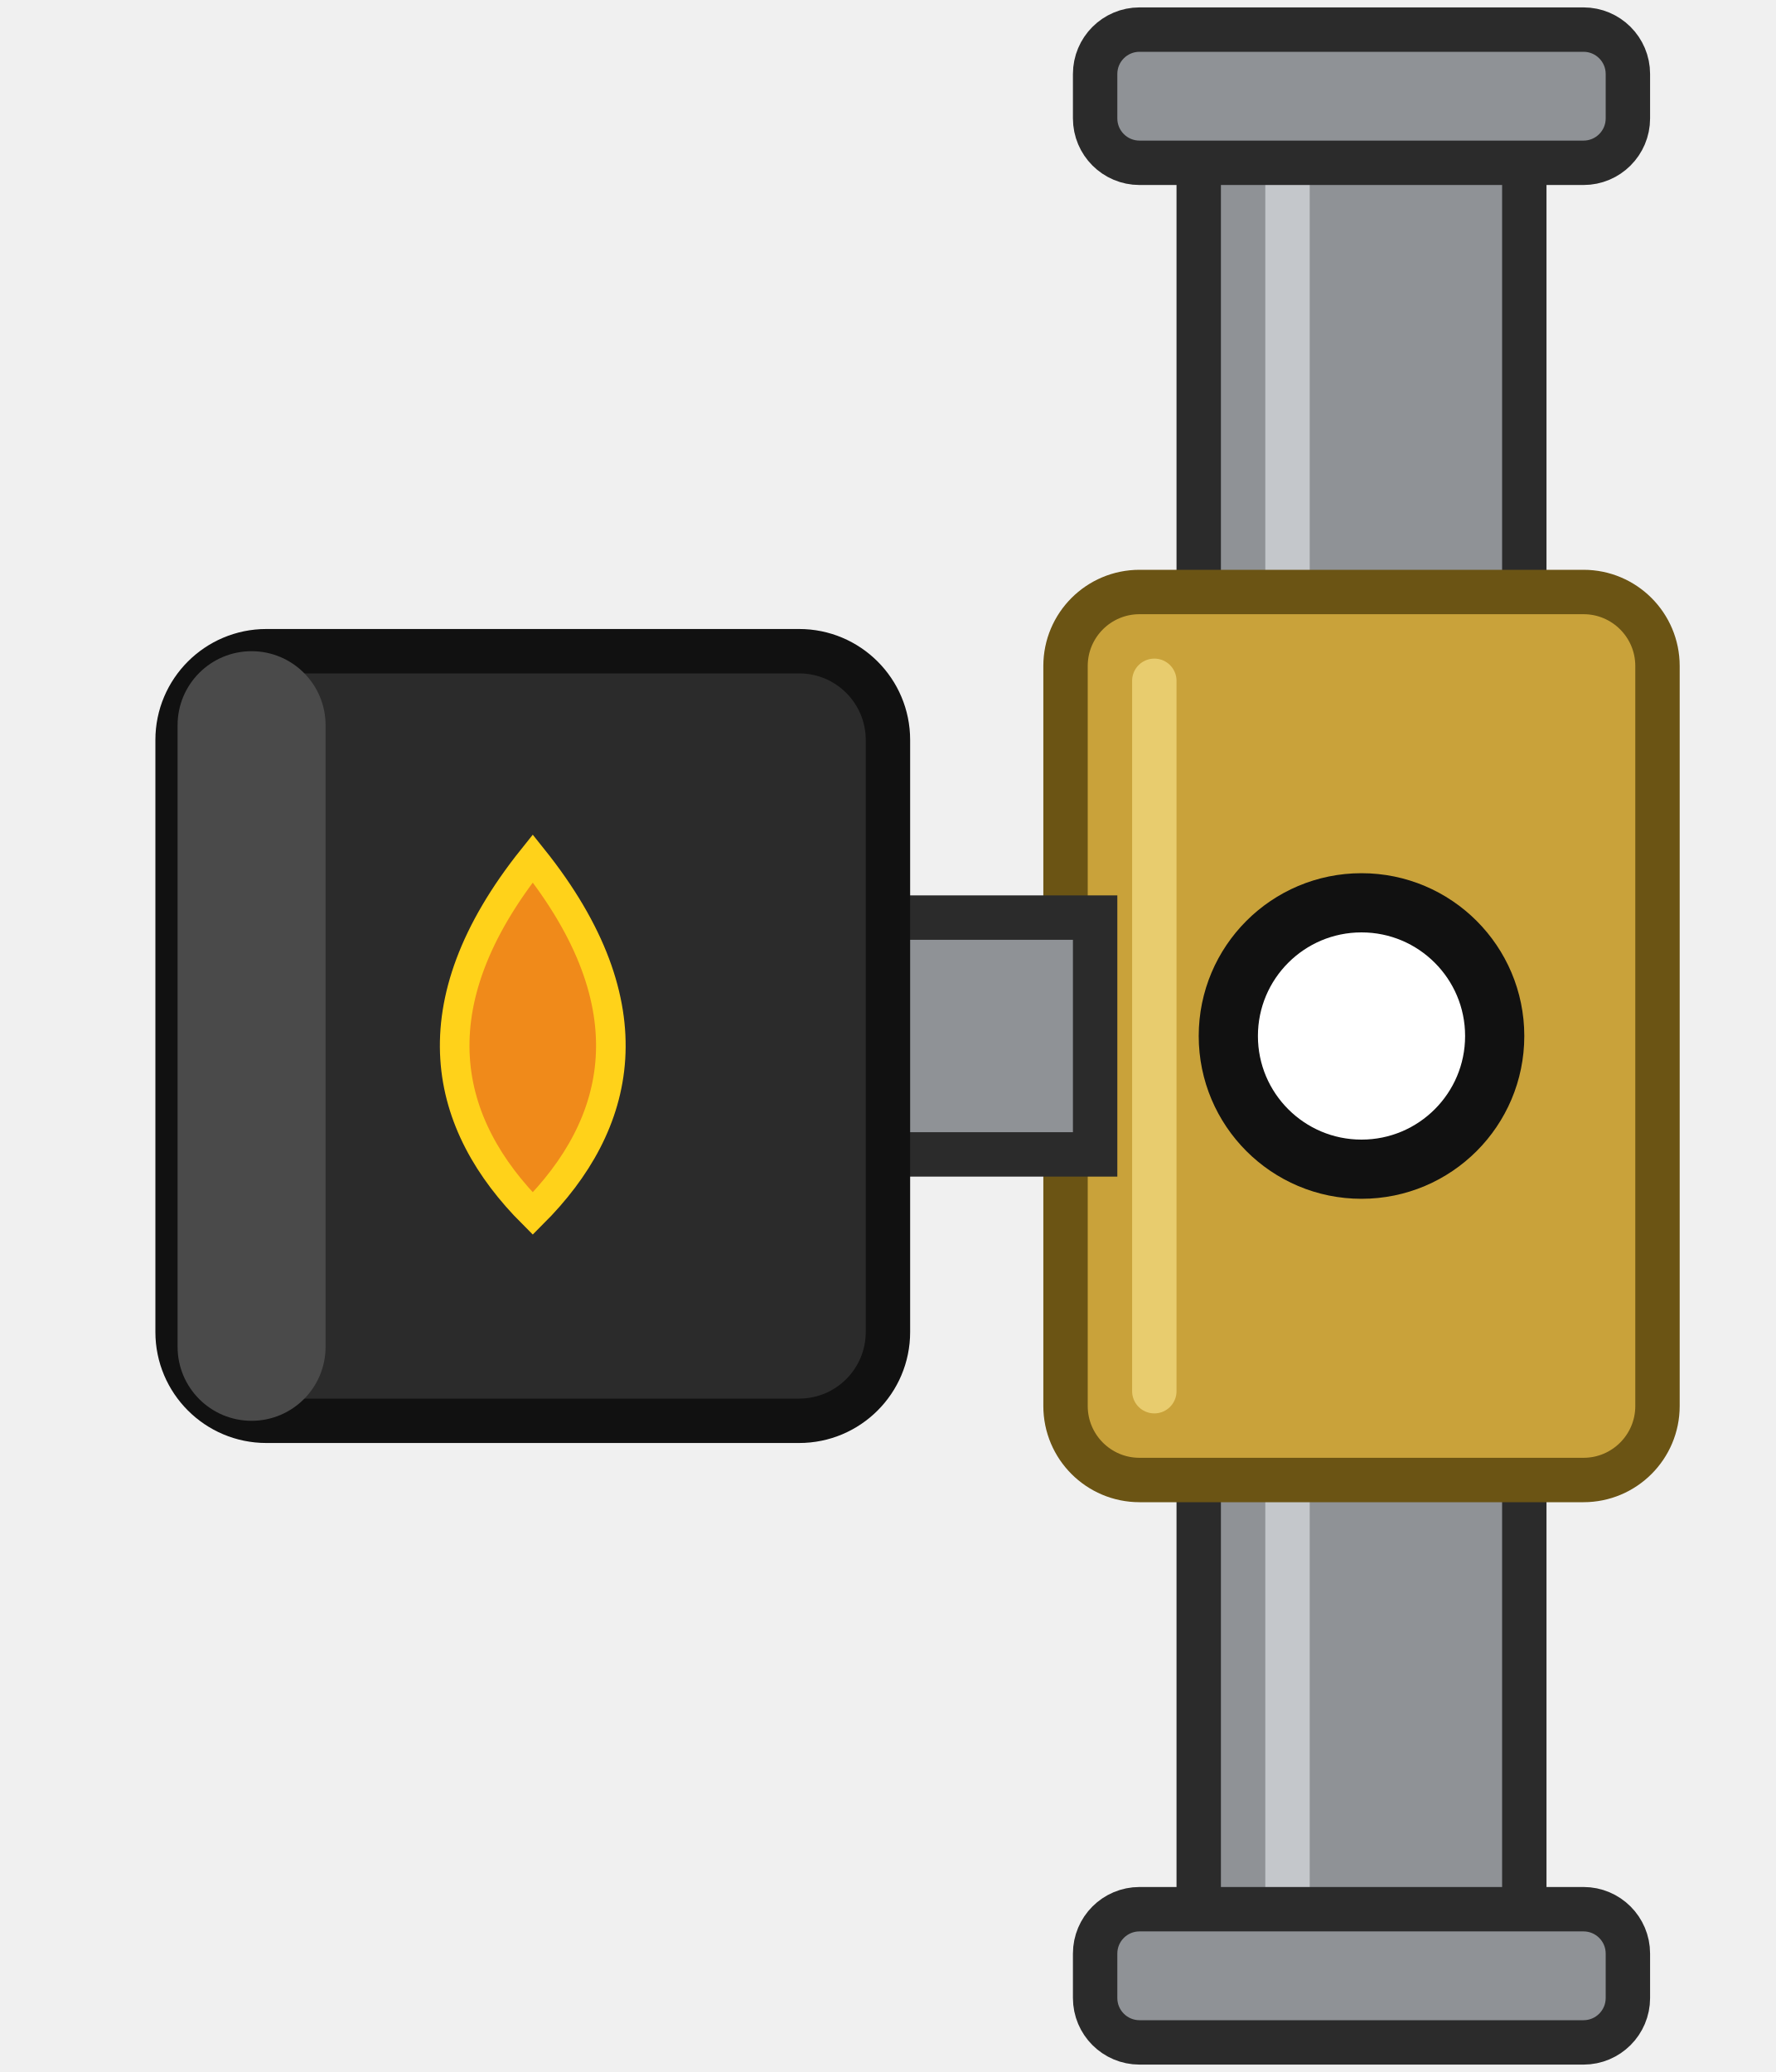
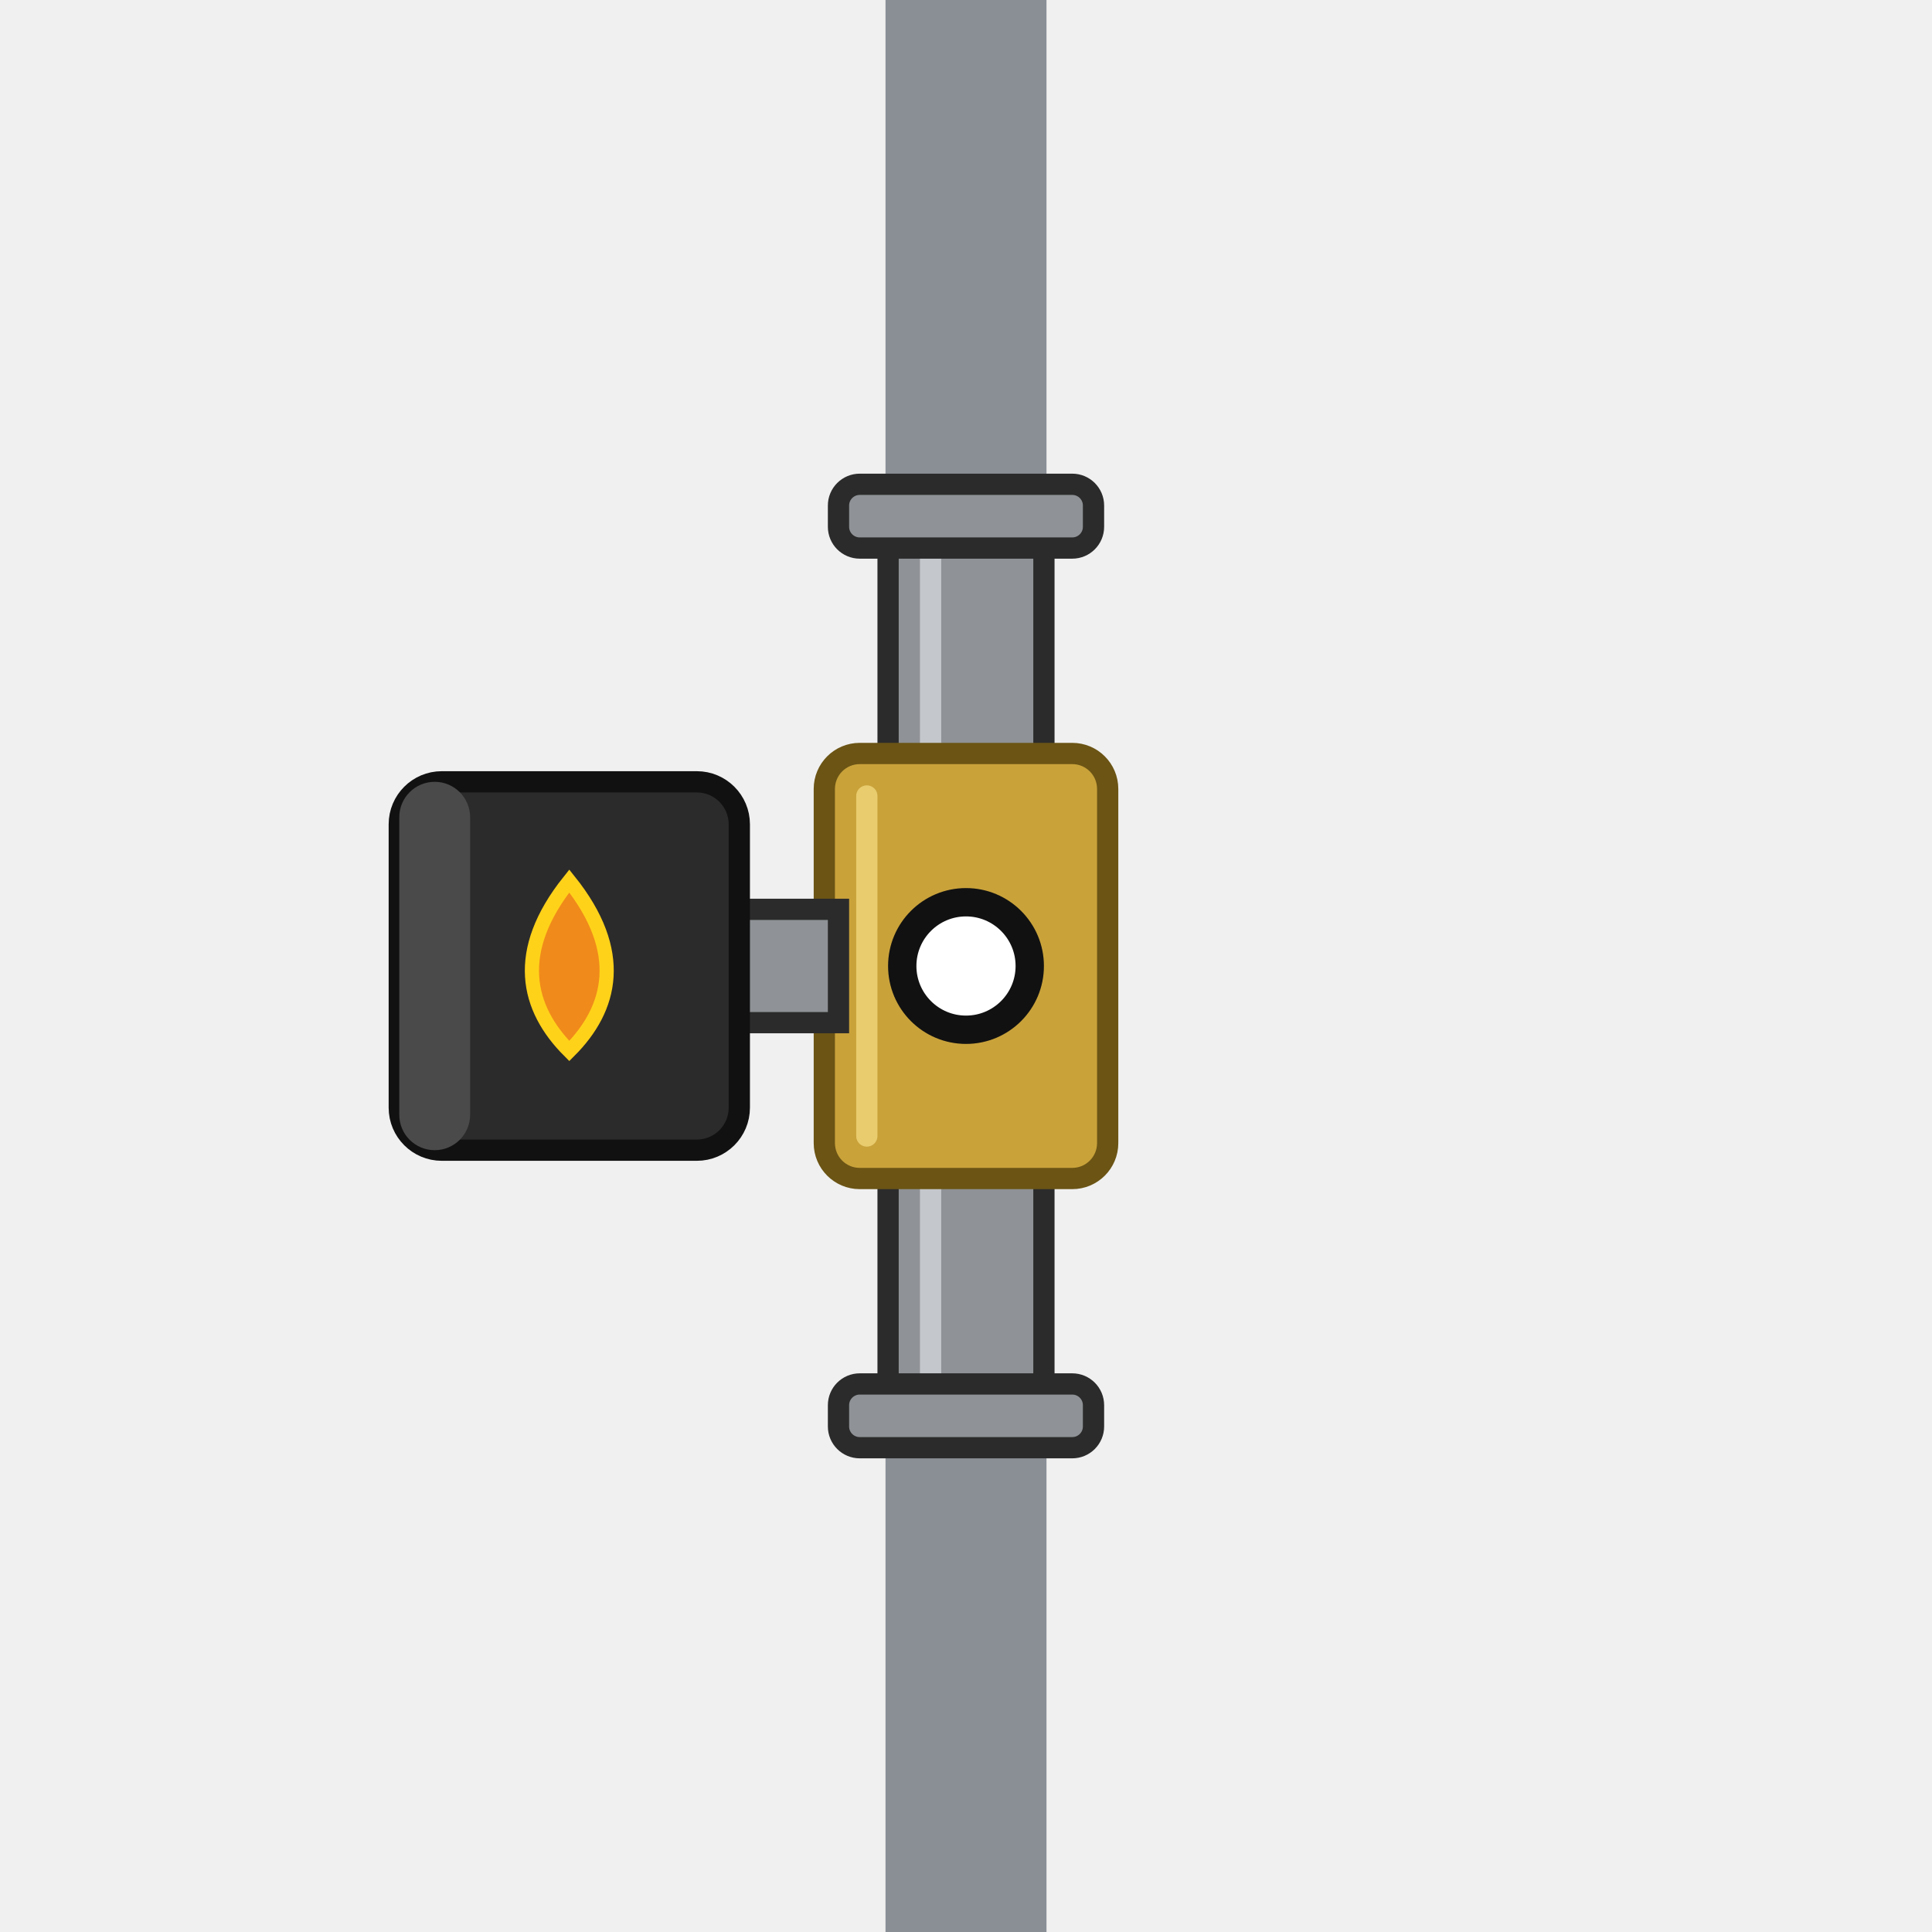
- <svg xmlns="http://www.w3.org/2000/svg" viewBox="0 0 120 140">
-   <g transform="translate(0 140) rotate(-90)">
-     <rect x="8" y="81" width="124" height="22" fill="#8f9296" stroke="#2b2b2b" stroke-width="3" />
-     <path d="M10 87 H130" stroke="#c4c7cb" stroke-width="3" stroke-linecap="round" />
-     <rect x="2" y="74" width="9" height="36" rx="3" fill="#8f9296" stroke="#2b2b2b" stroke-width="3" />
-     <rect x="129" y="74" width="9" height="36" rx="3" fill="#8f9296" stroke="#2b2b2b" stroke-width="3" />
-     <rect x="40" y="72" width="60" height="40" rx="5" fill="#c9a23a" stroke="#6b5414" stroke-width="3" />
-     <path d="M46 78 H94" stroke="#e8cc6e" stroke-width="3" stroke-linecap="round" />
-     <rect x="62" y="58" width="16" height="16" fill="#8f9296" stroke="#2b2b2b" stroke-width="3" />
-     <circle cx="70" cy="92" r="9" fill="#ffffff" stroke="#111" stroke-width="4" />
-     <rect x="44" y="12" width="52" height="48" rx="6" fill="#2b2b2b" stroke="#111" stroke-width="3" />
-     <rect x="44" y="12" width="52" height="10" rx="5" fill="#4a4a4a" />
+ <svg xmlns="http://www.w3.org/2000/svg" viewBox="0 0 300 300" data-valve-standard="1">
+   <rect x="137.5" y="0" width="25" height="74" fill="#8a8f96" />
+   <rect x="137.5" y="226" width="25" height="74" fill="#8a8f96" />
+   <g transform="translate(48.8 73) scale(1.1)">
+     <g transform="translate(0 140) rotate(-90)">
+       <rect x="8" y="81" width="124" height="22" fill="#8f9296" stroke="#2b2b2b" stroke-width="3" />
+       <path d="M10 87 H130" stroke="#c4c7cb" stroke-width="3" stroke-linecap="round" />
+       <rect x="2" y="74" width="9" height="36" rx="3" fill="#8f9296" stroke="#2b2b2b" stroke-width="3" />
+       <rect x="129" y="74" width="9" height="36" rx="3" fill="#8f9296" stroke="#2b2b2b" stroke-width="3" />
+       <rect x="40" y="72" width="60" height="40" rx="5" fill="#c9a23a" stroke="#6b5414" stroke-width="3" />
+       <path d="M46 78 H94" stroke="#e8cc6e" stroke-width="3" stroke-linecap="round" />
+       <rect x="62" y="58" width="16" height="16" fill="#8f9296" stroke="#2b2b2b" stroke-width="3" />
+       <circle cx="70" cy="92" r="9" fill="#ffffff" stroke="#111" stroke-width="4" />
+       <rect x="44" y="12" width="52" height="48" rx="6" fill="#2b2b2b" stroke="#111" stroke-width="3" />
+       <rect x="44" y="12" width="52" height="10" rx="5" fill="#4a4a4a" />
+     </g>
+     <path transform="translate(36 70)" d="M0 -12 C-8 -2 -6 6 0 12 C6 6 8 -2 0 -12 Z" fill="#f08a1a" stroke="#ffd21a" stroke-width="2" />
  </g>
-   <path transform="translate(36 70)" d="M0 -12 C-8 -2 -6 6 0 12 C6 6 8 -2 0 -12 Z" fill="#f08a1a" stroke="#ffd21a" stroke-width="2" />
</svg>
